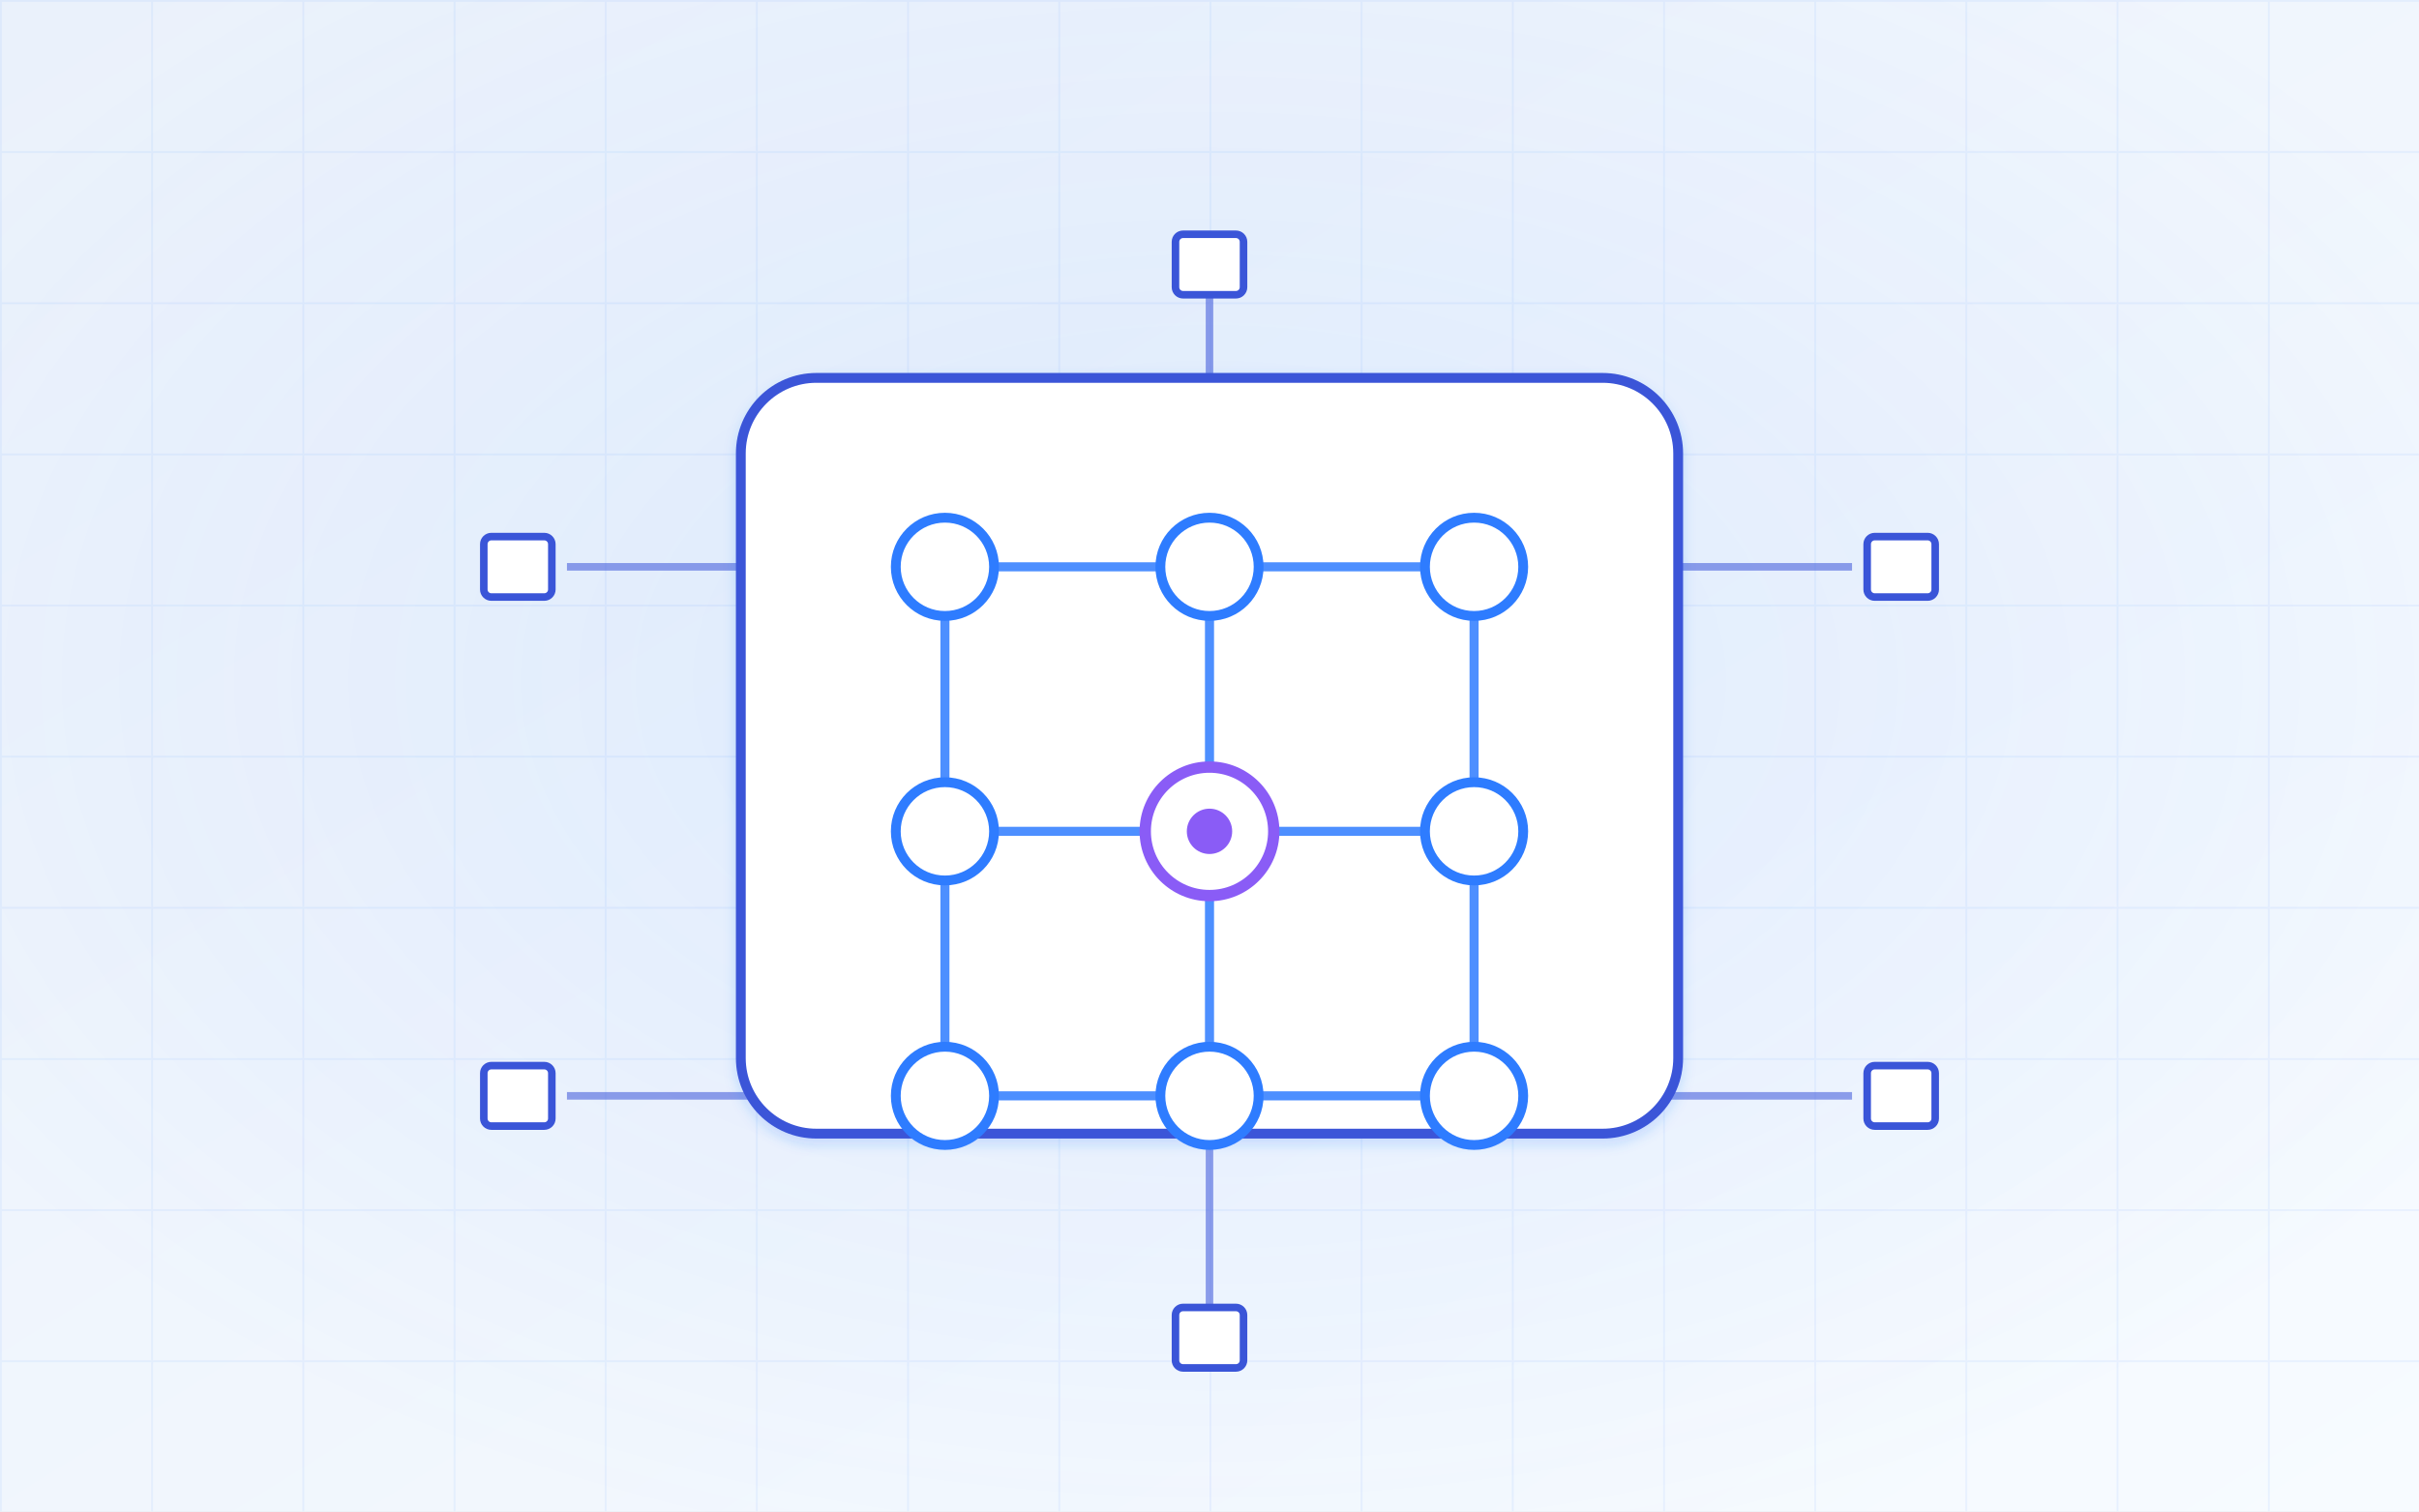
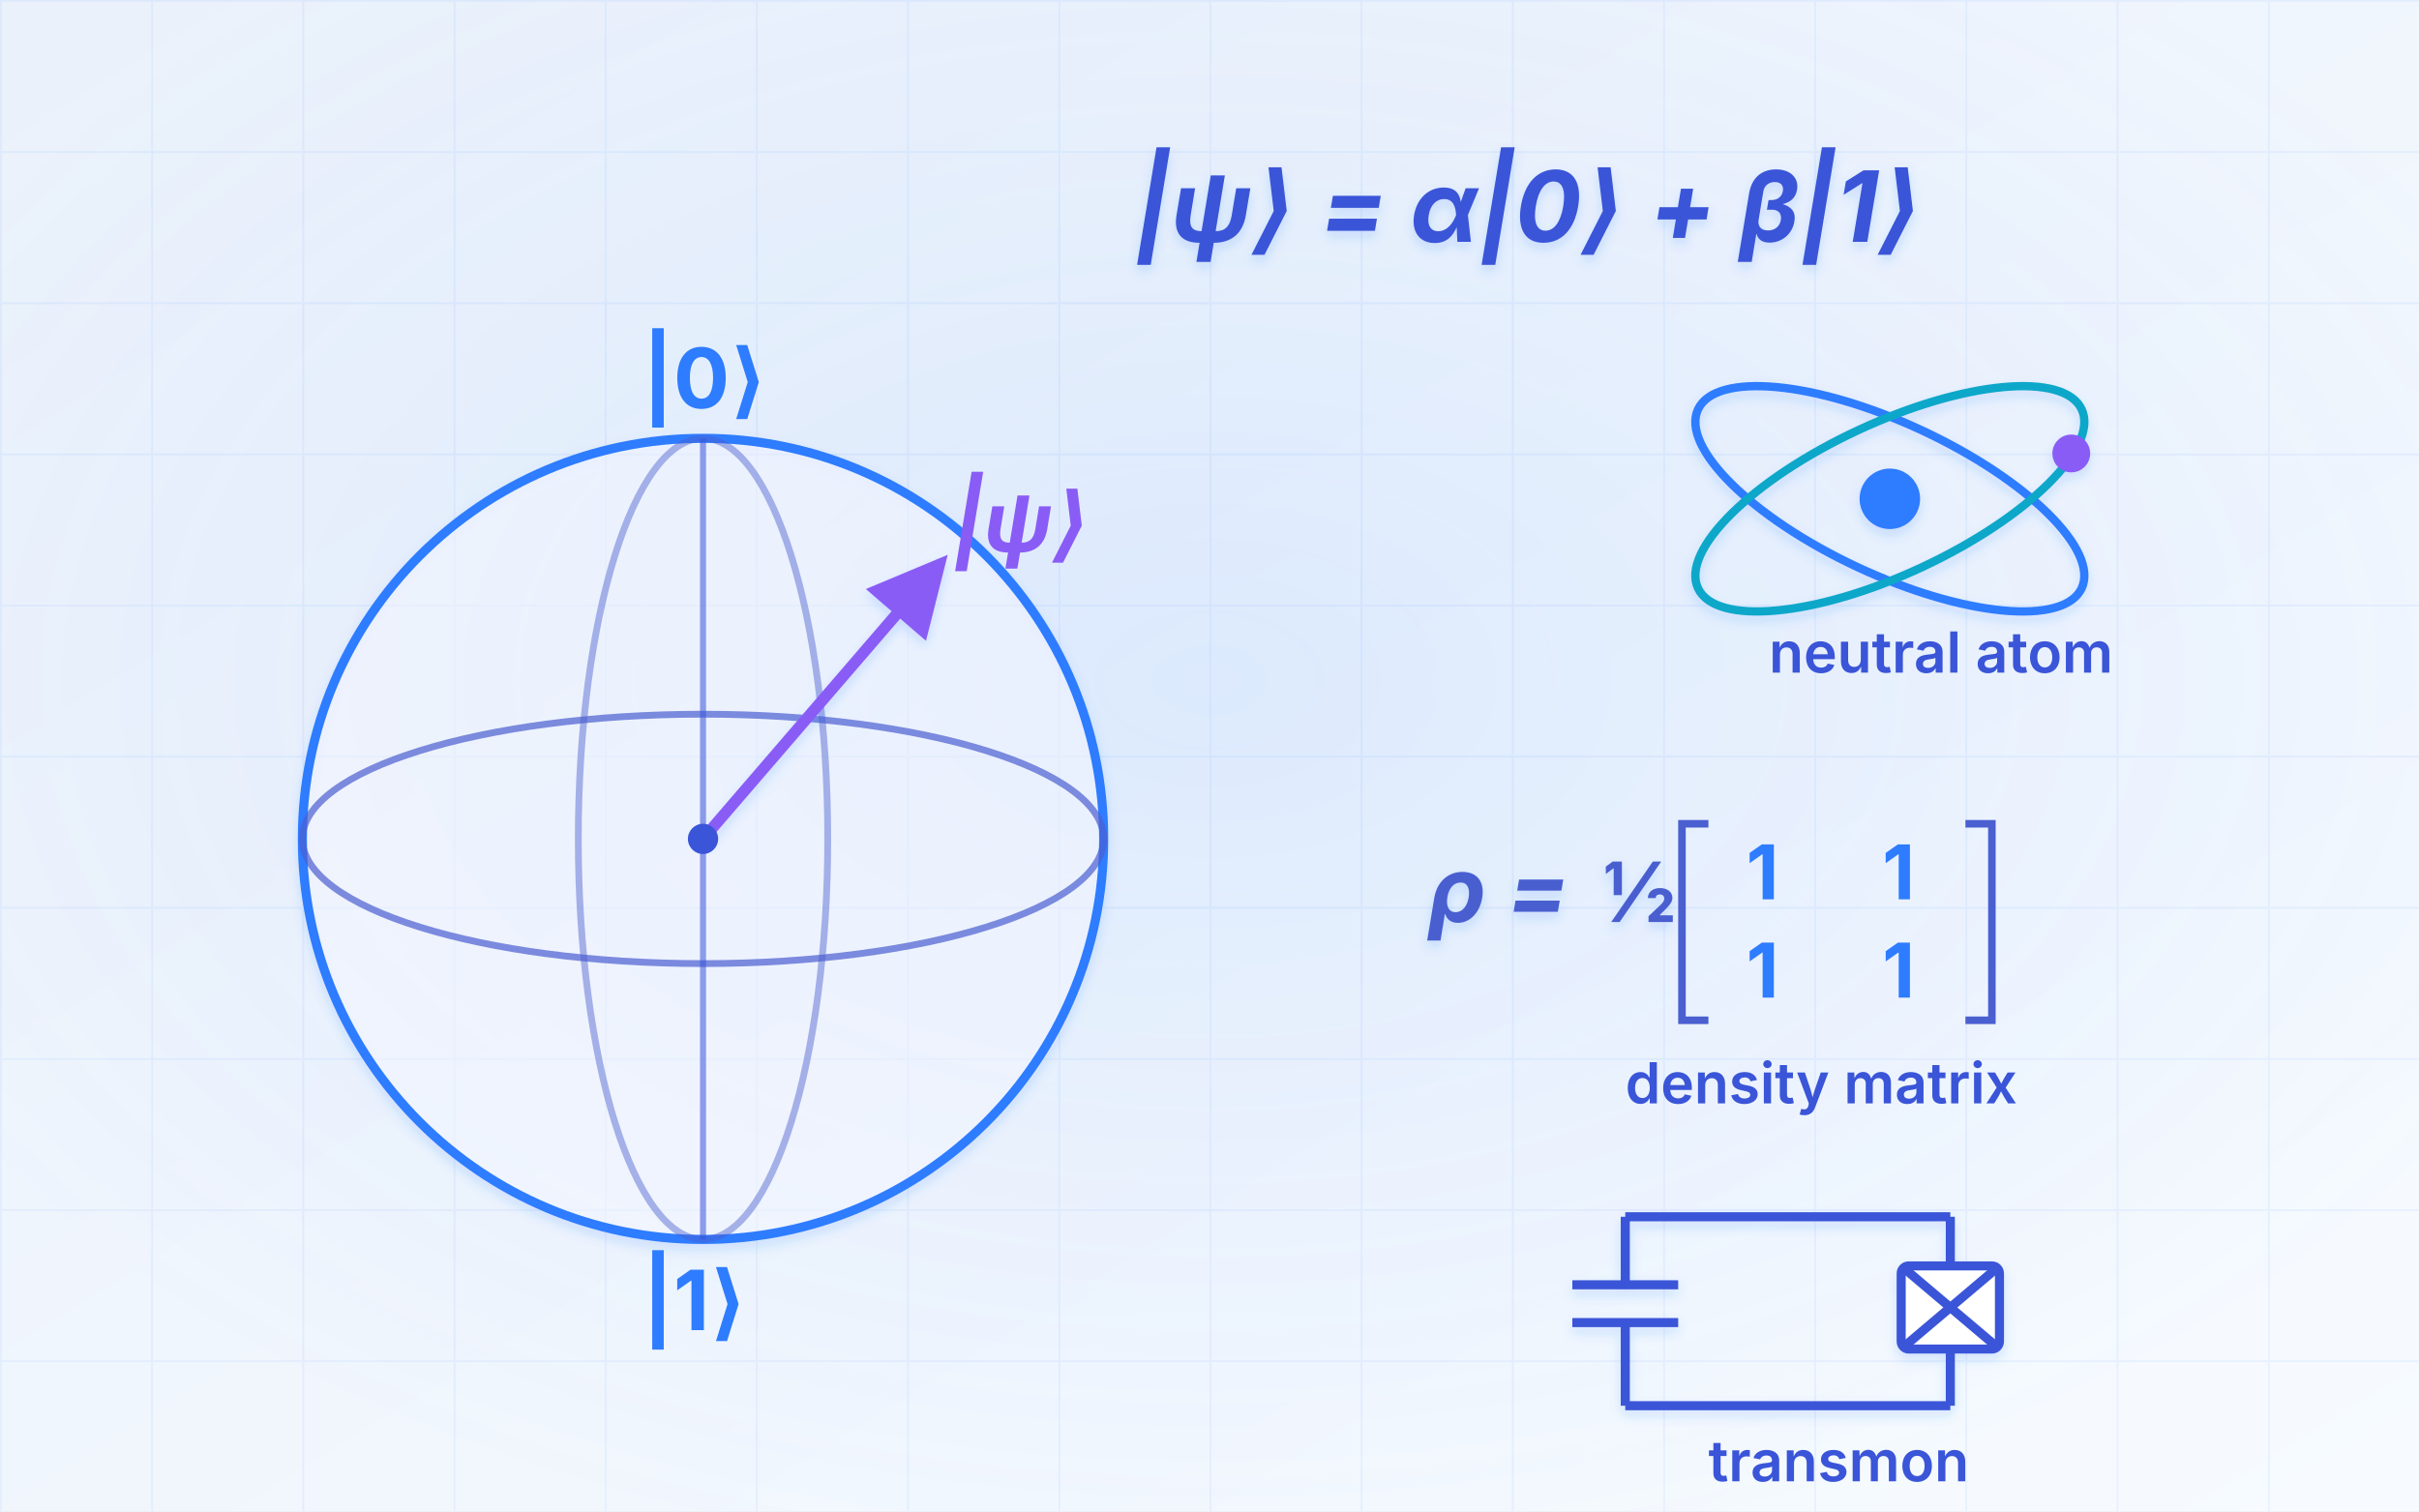
- <svg xmlns="http://www.w3.org/2000/svg" viewBox="0 0 640 400" width="640" height="400" role="img" aria-label="Quantum processor chip">
+ <svg xmlns="http://www.w3.org/2000/svg" viewBox="0 0 640 400" width="640" height="400" role="img" aria-label="Quantum information toolbox">
  <defs>
    <linearGradient id="bg" x1="0" y1="0" x2="1" y2="1">
      <stop offset="0" stop-color="#eaf1fb" />
      <stop offset="1" stop-color="#f7fbff" />
    </linearGradient>
    <radialGradient id="halo" cx="0.5" cy="0.45" r="0.6">
      <stop offset="0" stop-color="#2E7CFF" stop-opacity="0.10" />
      <stop offset="1" stop-color="#2E7CFF" stop-opacity="0" />
    </radialGradient>
    <pattern id="grid" width="40" height="40" patternUnits="userSpaceOnUse">
      <path d="M40 0 H0 V40" fill="none" stroke="#2E7CFF" stroke-opacity="0.07" stroke-width="1" />
    </pattern>
-     <filter id="soft" x="-30%" y="-30%" width="160%" height="160%">
-       <feDropShadow dx="0" dy="1.5" stdDeviation="1.6" flood-color="#2E7CFF" flood-opacity="0.2" />
+     <filter id="soft" x="-40%" y="-40%" width="180%" height="180%">
+       <feDropShadow dx="0" dy="1.5" stdDeviation="1.5" flood-color="#2E7CFF" flood-opacity="0.18" />
    </filter>
+     <marker id="vtip" viewBox="0 0 10 10" refX="8" refY="5" markerWidth="7" markerHeight="7" orient="auto-start-reverse">
+       <path d="M0 0 L10 5 L0 10 z" fill="#8A5CF6" />
+     </marker>
  </defs>
  <rect width="640" height="400" fill="url(#bg)" />
  <rect width="640" height="400" fill="url(#grid)" />
  <rect width="640" height="400" fill="url(#halo)" />
-   <g stroke="#3a55d8" stroke-width="2" stroke-opacity="0.55">
-     <line x1="250" y1="150" x2="150" y2="150" />
-     <line x1="250" y1="290" x2="150" y2="290" />
-     <line x1="390" y1="150" x2="490" y2="150" />
-     <line x1="390" y1="290" x2="490" y2="290" />
-     <line x1="320" y1="150" x2="320" y2="78" />
-     <line x1="320" y1="290" x2="320" y2="346" />
+   <g>
+     <circle cx="186" cy="222" r="106" fill="#ffffff" fill-opacity="0.45" stroke="#2E7CFF" stroke-width="2.4" filter="url(#soft)" />
+     <ellipse cx="186" cy="222" rx="106" ry="33" fill="none" stroke="#4a5fd0" stroke-width="1.8" stroke-opacity="0.7" />
+     <ellipse cx="186" cy="222" rx="33" ry="106" fill="none" stroke="#4a5fd0" stroke-width="1.8" stroke-opacity="0.45" />
+     <line x1="186" y1="116" x2="186" y2="328" stroke="#3a55d8" stroke-width="1.6" stroke-opacity="0.55" />
+     <line x1="186" y1="222" x2="248" y2="150" stroke="#8A5CF6" stroke-width="3" marker-end="url(#vtip)" filter="url(#soft)" />
+     <circle cx="186" cy="222" r="4" fill="#3a55d8" />
+     <text x="170" y="108" font-family="Inter, 'Segoe UI', sans-serif" font-size="22" font-weight="700" fill="#2E7CFF">|0⟩</text>
+     <text x="170" y="352" font-family="Inter, 'Segoe UI', sans-serif" font-size="22" font-weight="700" fill="#2E7CFF">|1⟩</text>
+     <text x="252" y="146" font-family="Inter, 'Segoe UI', sans-serif" font-size="22" font-weight="700" font-style="italic" fill="#8A5CF6">|ψ⟩</text>
  </g>
-   <g fill="#ffffff" stroke="#3a55d8" stroke-width="2">
-     <rect x="128" y="142" width="18" height="16" rx="2" />
-     <rect x="128" y="282" width="18" height="16" rx="2" />
-     <rect x="494" y="142" width="18" height="16" rx="2" />
-     <rect x="494" y="282" width="18" height="16" rx="2" />
-     <rect x="311" y="62" width="18" height="16" rx="2" />
-     <rect x="311" y="346" width="18" height="16" rx="2" />
+   <text x="300" y="64" font-family="Inter, 'Segoe UI', sans-serif" font-size="26" font-weight="700" font-style="italic" fill="#3a55d8" filter="url(#soft)">|ψ⟩ = α|0⟩ + β|1⟩</text>
+   <g filter="url(#soft)">
+     <ellipse cx="500" cy="132" rx="56" ry="20" fill="none" stroke="#2E7CFF" stroke-width="2.2" transform="rotate(25 500 132)" />
+     <ellipse cx="500" cy="132" rx="56" ry="20" fill="none" stroke="#0aa7c9" stroke-width="2.2" transform="rotate(-25 500 132)" />
+     <circle cx="500" cy="132" r="8" fill="#2E7CFF" />
+     <circle cx="548" cy="120" r="5" fill="#8A5CF6" />
  </g>
-   <rect x="196" y="100" width="248" height="200" rx="20" fill="#ffffff" stroke="#3a55d8" stroke-width="2.6" filter="url(#soft)" />
-   <g stroke="#2E7CFF" stroke-width="2.4" stroke-opacity="0.85">
-     <line x1="250" y1="150" x2="390" y2="150" />
-     <line x1="250" y1="220" x2="390" y2="220" />
-     <line x1="250" y1="290" x2="390" y2="290" />
-     <line x1="250" y1="150" x2="250" y2="290" />
-     <line x1="320" y1="150" x2="320" y2="290" />
-     <line x1="390" y1="150" x2="390" y2="290" />
+   <text x="468" y="178" font-family="Inter, 'Segoe UI', sans-serif" font-size="15" font-weight="600" fill="#3a55d8">neutral atom</text>
+   <g font-family="Inter, 'Segoe UI', sans-serif" font-weight="700" filter="url(#soft)">
+     <text x="378" y="244" font-size="24" font-style="italic" fill="#4a5fd0">ρ =</text>
+     <text x="424" y="244" font-size="22" fill="#4a5fd0">½</text>
  </g>
-   <g>
-     <circle cx="250" cy="150" r="13" fill="#ffffff" stroke="#2E7CFF" stroke-width="2.6" />
-     <circle cx="390" cy="150" r="13" fill="#ffffff" stroke="#2E7CFF" stroke-width="2.6" />
-     <circle cx="250" cy="290" r="13" fill="#ffffff" stroke="#2E7CFF" stroke-width="2.6" />
-     <circle cx="390" cy="290" r="13" fill="#ffffff" stroke="#2E7CFF" stroke-width="2.6" />
-     <circle cx="250" cy="220" r="13" fill="#ffffff" stroke="#2E7CFF" stroke-width="2.6" />
-     <circle cx="390" cy="220" r="13" fill="#ffffff" stroke="#2E7CFF" stroke-width="2.6" />
-     <circle cx="320" cy="150" r="13" fill="#ffffff" stroke="#2E7CFF" stroke-width="2.6" />
-     <circle cx="320" cy="290" r="13" fill="#ffffff" stroke="#2E7CFF" stroke-width="2.6" />
-     <circle cx="320" cy="220" r="17" fill="#ffffff" stroke="#8A5CF6" stroke-width="3" />
-     <circle cx="320" cy="220" r="6" fill="#8A5CF6" />
+   <g stroke="#4a5fd0" stroke-width="2" fill="none">
+     <path d="M452 218 h-7 v52 h7" />
+     <path d="M520 218 h7 v52 h-7" />
  </g>
+   <g font-family="Inter, 'Segoe UI', sans-serif" font-size="20" font-weight="700" fill="#2E7CFF">
+     <text x="462" y="238">1</text>
+     <text x="498" y="238">1</text>
+     <text x="462" y="264">1</text>
+     <text x="498" y="264">1</text>
+   </g>
+   <text x="430" y="292" font-family="Inter, 'Segoe UI', sans-serif" font-size="15" font-weight="600" fill="#3a55d8">density matrix</text>
+   <g stroke="#3a55d8" stroke-width="2.4" fill="none" filter="url(#soft)">
+     <path d="M430 322 H516" />
+     <path d="M430 372 H516" />
+     <line x1="430" y1="322" x2="430" y2="340" />
+     <line x1="416" y1="340" x2="444" y2="340" />
+     <line x1="416" y1="350" x2="444" y2="350" />
+     <line x1="430" y1="350" x2="430" y2="372" />
+     <line x1="516" y1="322" x2="516" y2="335" />
+     <rect x="503" y="335" width="26" height="22" rx="2" fill="#ffffff" />
+     <line x1="503" y1="335" x2="529" y2="357" />
+     <line x1="529" y1="335" x2="503" y2="357" />
+     <line x1="516" y1="357" x2="516" y2="372" />
+   </g>
+   <text x="452" y="392" font-family="Inter, 'Segoe UI', sans-serif" font-size="15" font-weight="600" fill="#3a55d8">transmon</text>
</svg>
